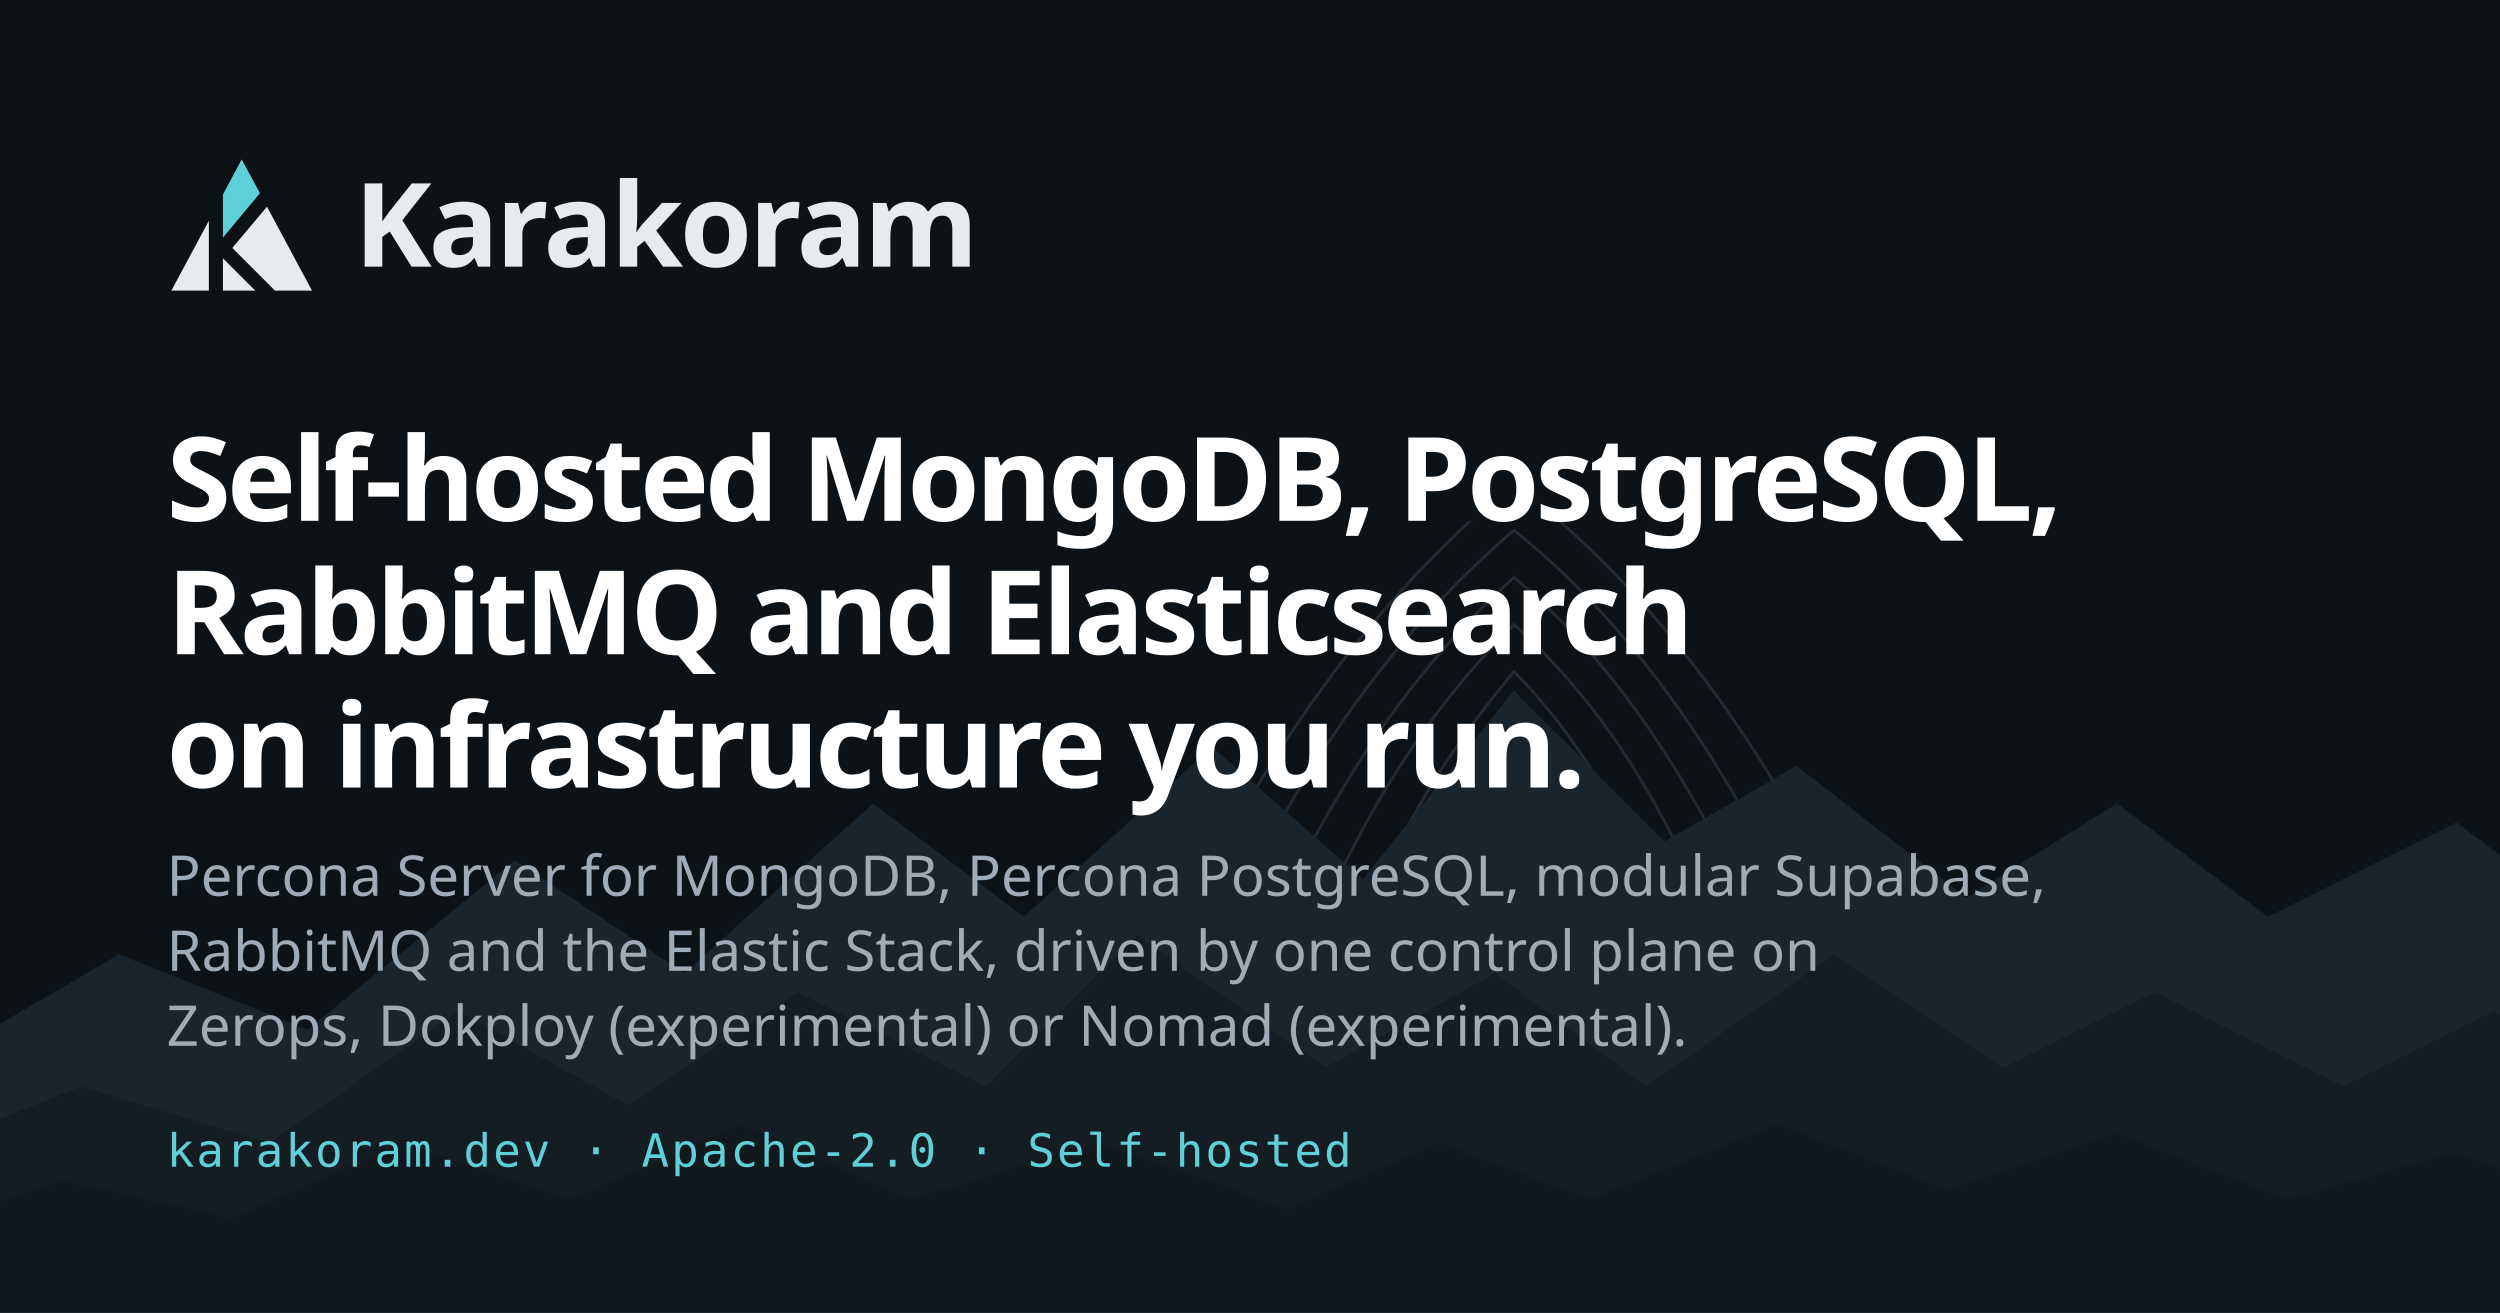
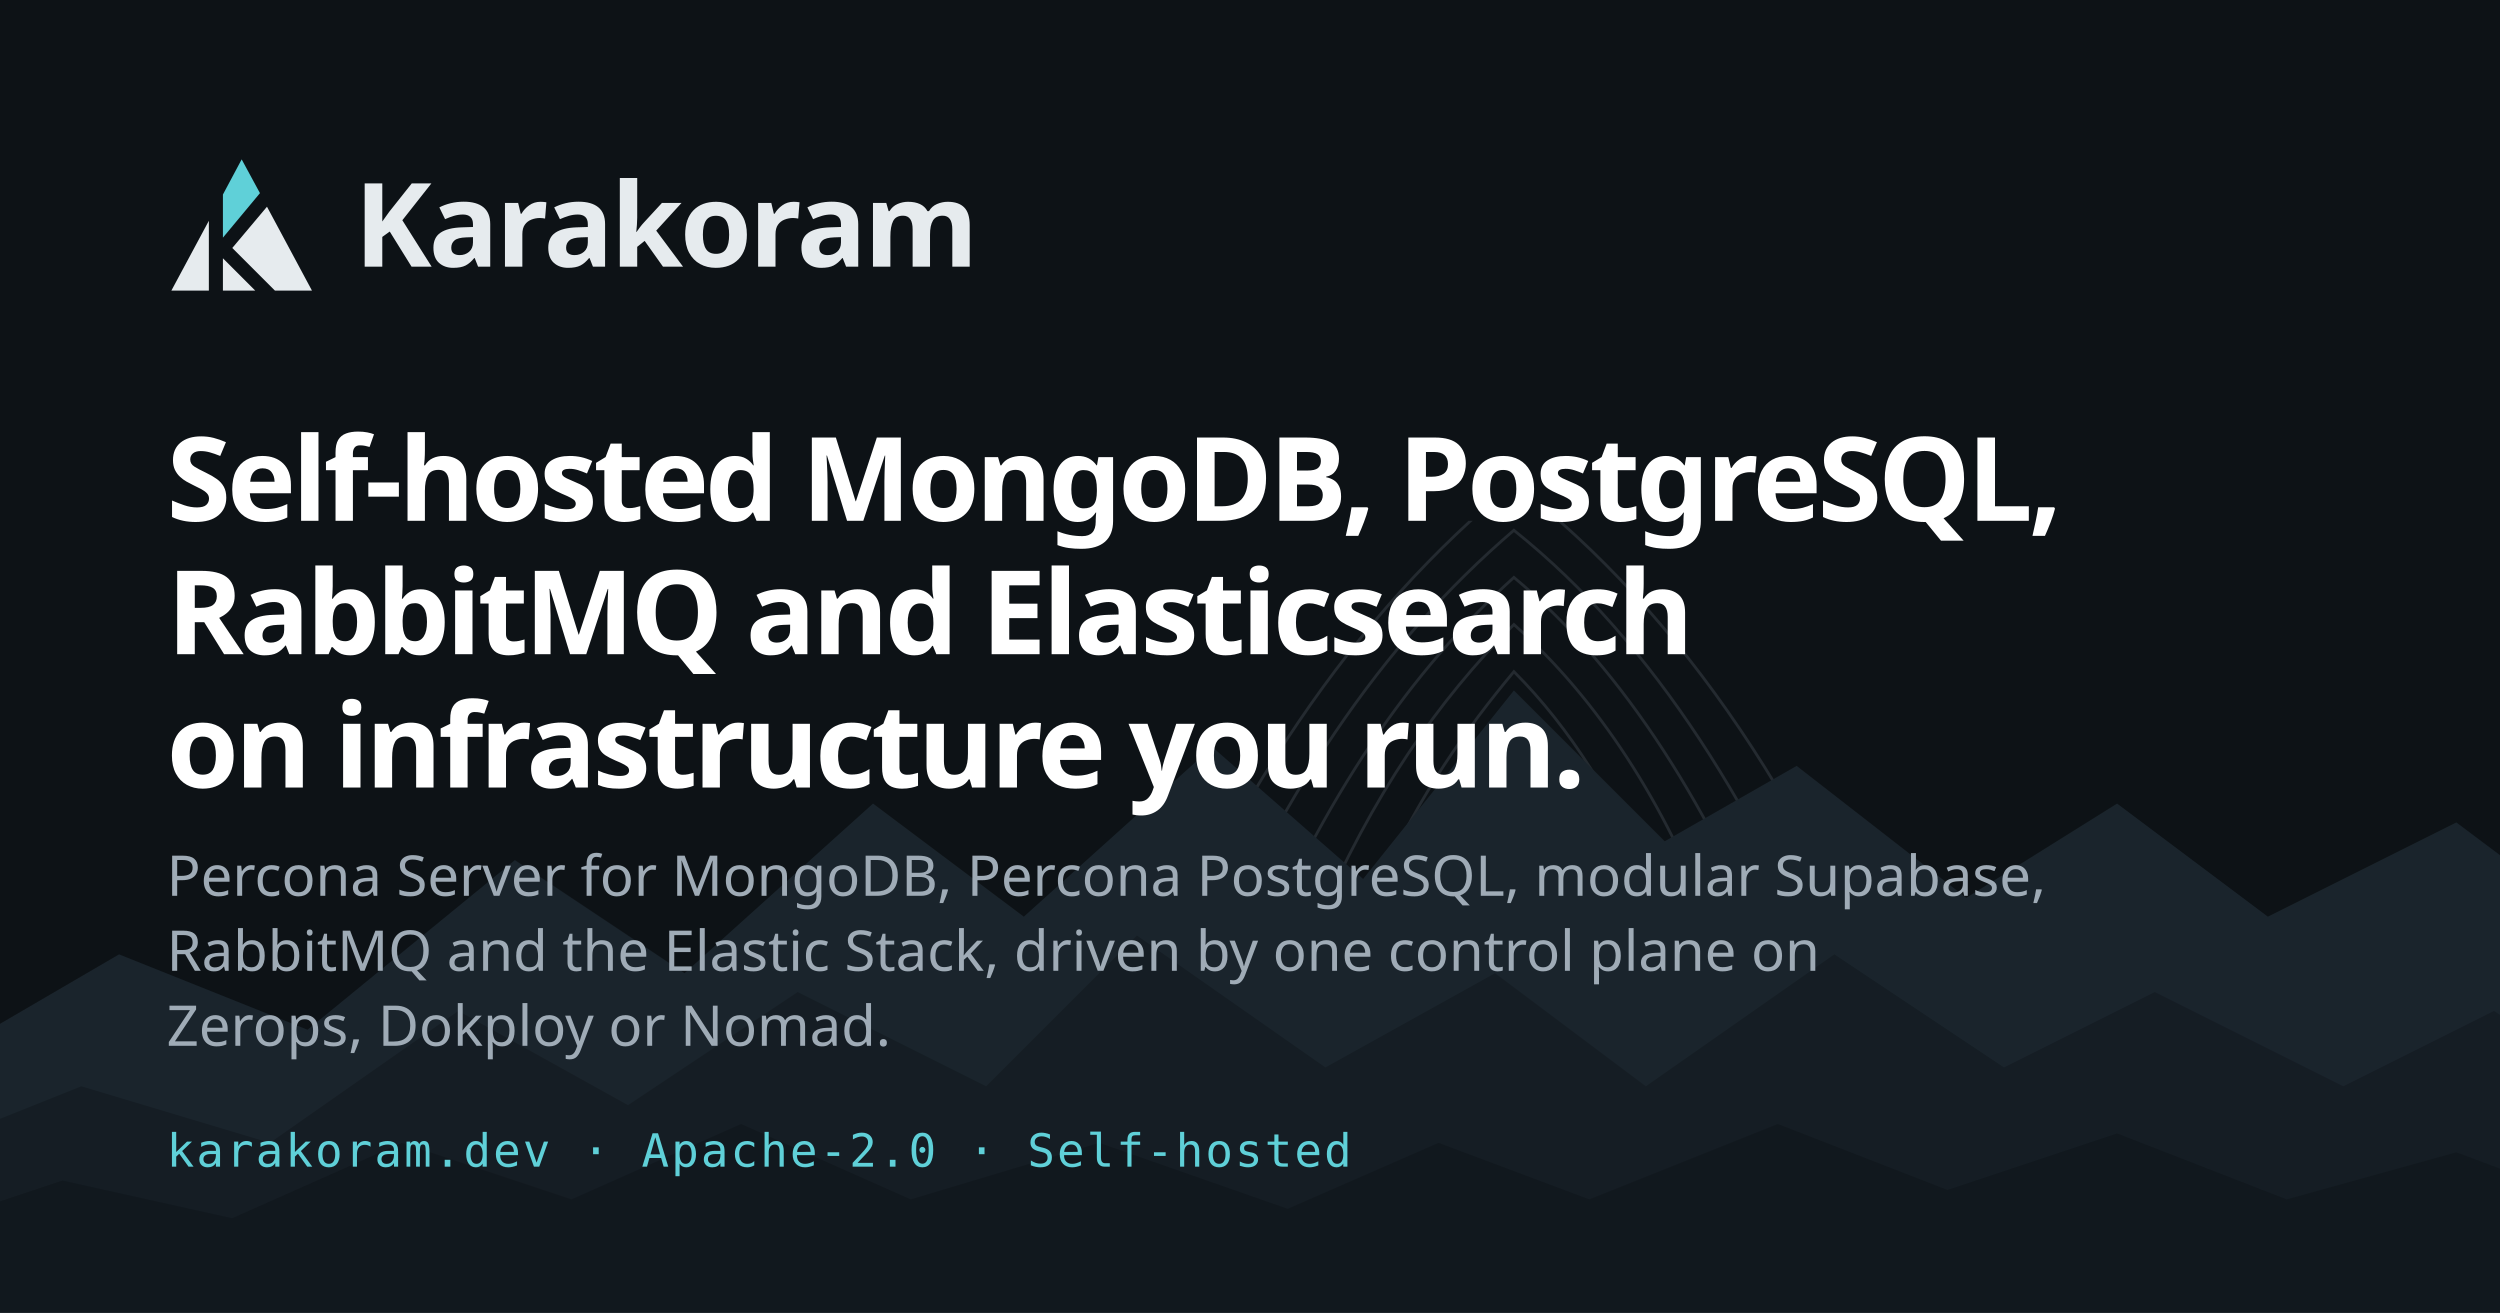
<svg xmlns="http://www.w3.org/2000/svg" width="1200" height="630" viewBox="0 0 1200 630">
  <rect width="1200" height="630" fill="#0d1216" />
  <svg x="0" y="250" width="1200" height="380" viewBox="0 0 1440 420" preserveAspectRatio="xMidYMax slice">
    <g fill="none" stroke="rgba(159,171,182,0.16)" stroke-width="1.5">
      <path d="M790 190c20-45 45-80 70-110 30 30 55 70 70 110" />
      <path d="M755 215c30-70 65-120 105-160 45 40 80 95 105 160" />
      <path d="M720 240c40-95 85-160 140-210 60 50 105 125 140 210" />
      <path d="M685 265c50-120 105-200 175-260 75 60 130 150 175 260" />
      <path d="M650 290c60-145 125-240 210-310 90 70 160 175 210 310" />
    </g>
    <path fill="#1a242c" d="M0 300l120-70 100 40 110-90 90 60 100-90 80 60 100-90 80 70 80-100 80 80 70-40 90 70 80-50 80 60 100-50 80 60V420H0z" />
    <path fill="#151d24" d="M0 340l100-40 100 30 100-70 90 50 90-60 100 50 80-80 100 70 90-50 80 60 100-70 90 60 80-40 100 50 80-40 60 40V420H0z" />
    <path fill="#11181e" d="M0 380l90-30 90 20 90-40 90 30 90-40 90 40 100-30 100 35 80-35 80 30 100-40 90 35 90-30 90 35 90-25 80 30V420H0z" />
  </svg>
  <g transform="translate(80 72) scale(2.25)" fill="#e6ebee">
    <path d="M1 30 9 15.1V30Z" />
    <path fill="#5fd0d8" d="M16 2 19.9 9.2 12 18.7V9.5Z" />
    <path d="M14 20.9 21.4 12.1 31 30h-7.9Z" />
    <path d="M12 23.1 18.9 30H12Z" />
  </g>
  <text x="170" y="128" font-family="Instrument Sans, sans-serif" font-weight="650" font-size="56" letter-spacing="-1.5" fill="#e6ebee">Karakoram</text>
  <text font-family="Instrument Sans, sans-serif" font-weight="620" font-size="56" letter-spacing="-1.9" fill="#ffffff">
    <tspan x="80" y="250">Self-hosted MongoDB, PostgreSQL,</tspan>
    <tspan x="80" y="314">RabbitMQ and Elasticsearch</tspan>
    <tspan x="80" y="378">on infrastructure you run.</tspan>
  </text>
  <text font-family="Instrument Sans, sans-serif" font-weight="450" font-size="27" fill="#9fabb6">
    <tspan x="80" y="430">Percona Server for MongoDB, Percona PostgreSQL, modular Supabase,</tspan>
    <tspan x="80" y="466">RabbitMQ and the Elastic Stack, driven by one control plane on</tspan>
-     <tspan x="80" y="502">Zerops, Dokploy (experimental) or Nomad (experimental).</tspan>
+     <tspan x="80" y="502">Zerops, Dokploy or Nomad.</tspan>
  </text>
  <text x="80" y="560" font-family="JetBrains Mono, monospace" font-weight="500" font-size="22" letter-spacing="1" fill="#5fd0d8">karakoram.dev  ·  Apache-2.0  ·  Self-hosted</text>
</svg>
